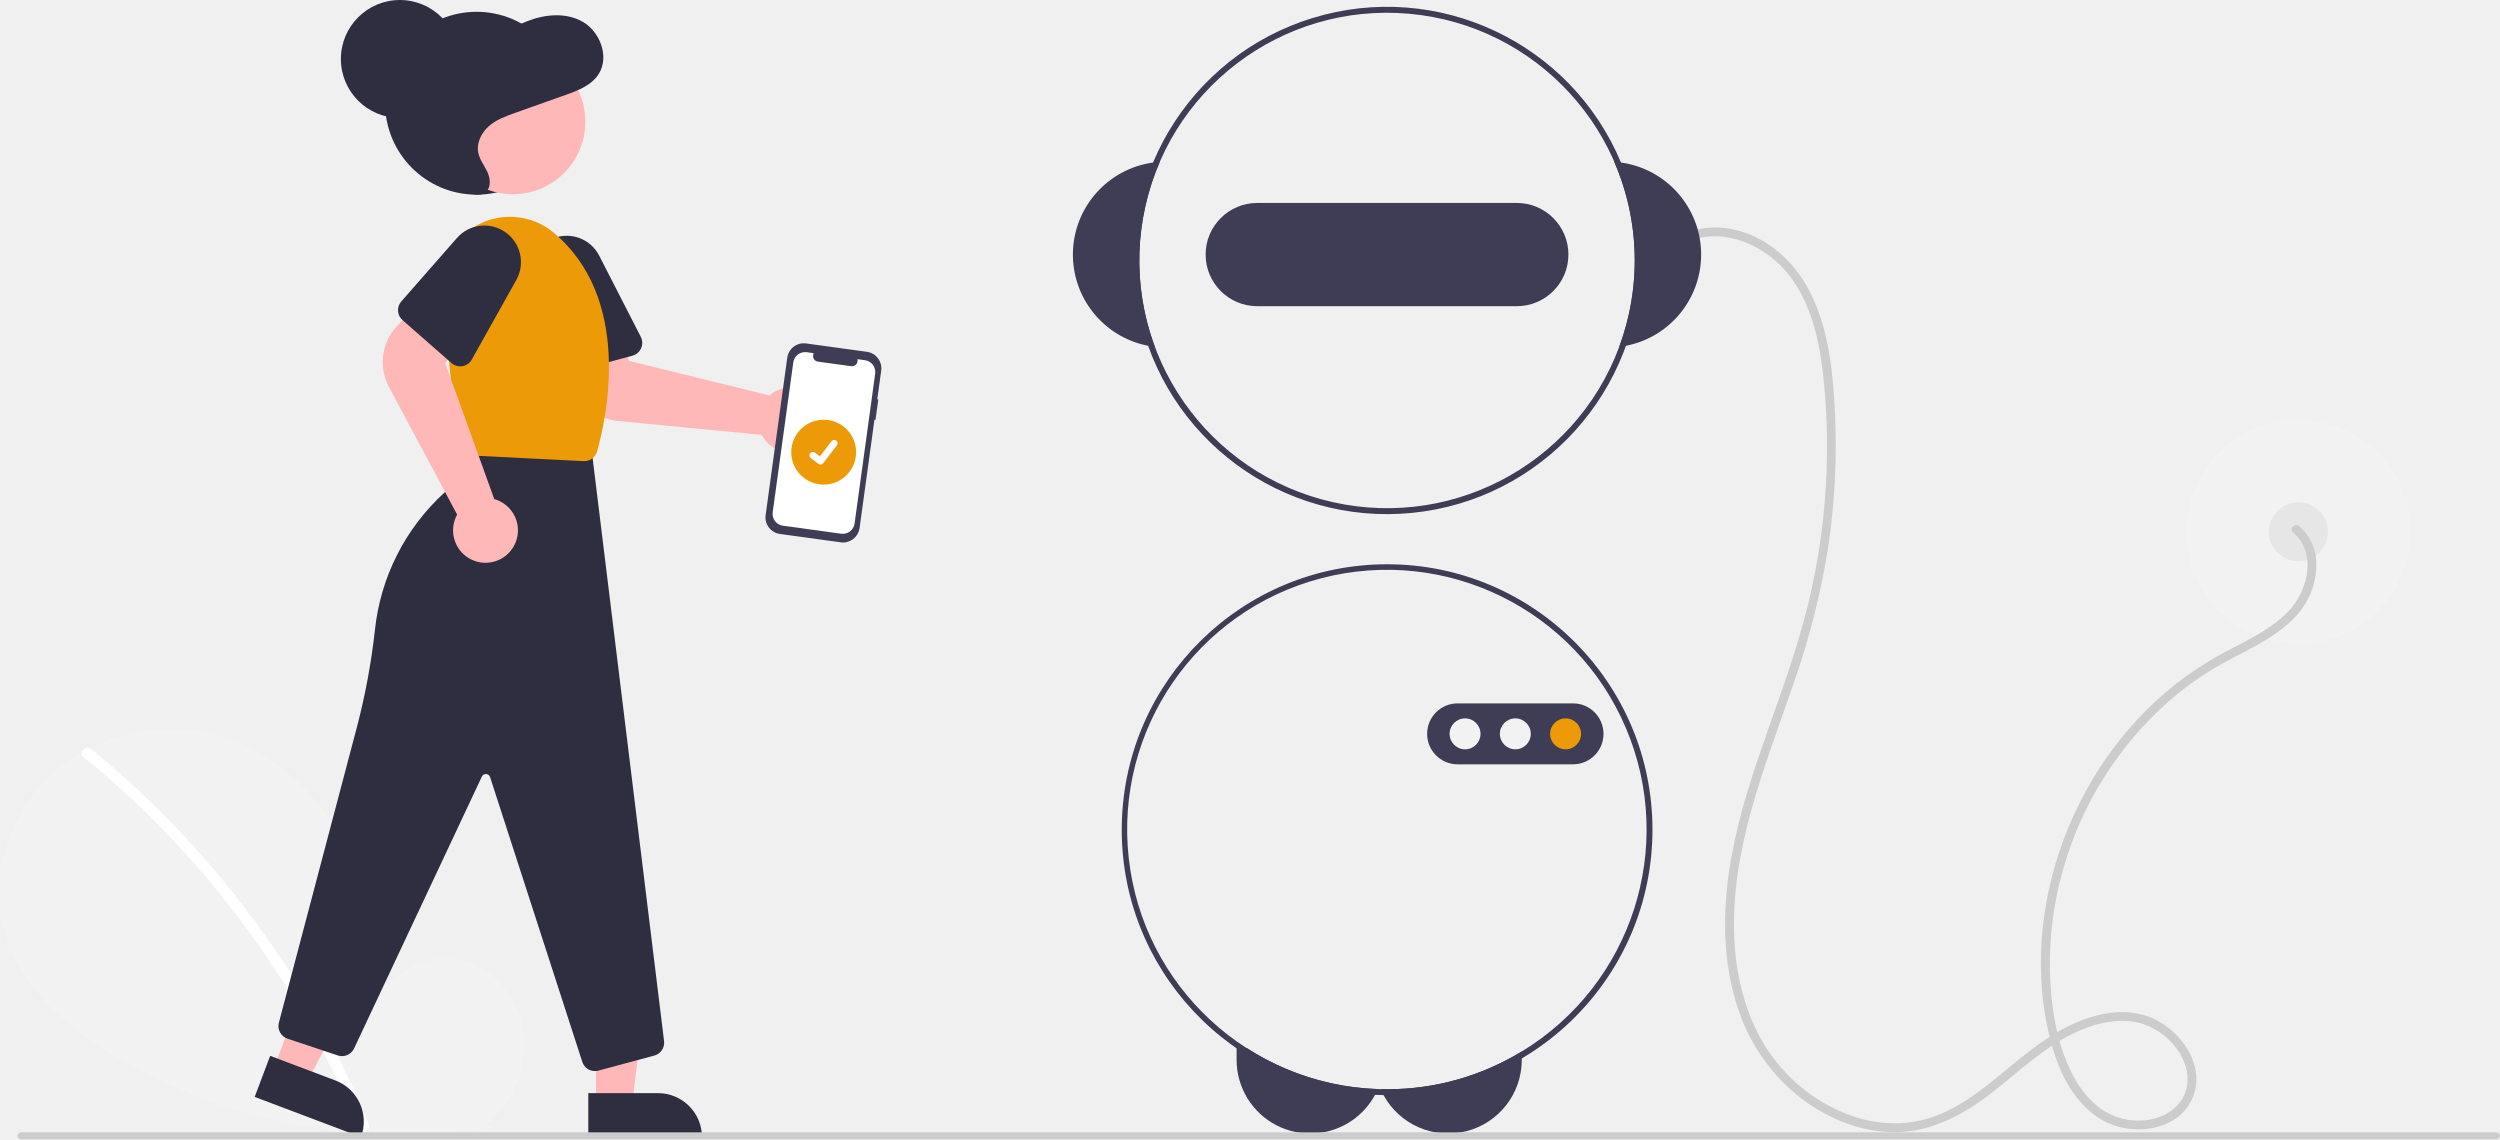
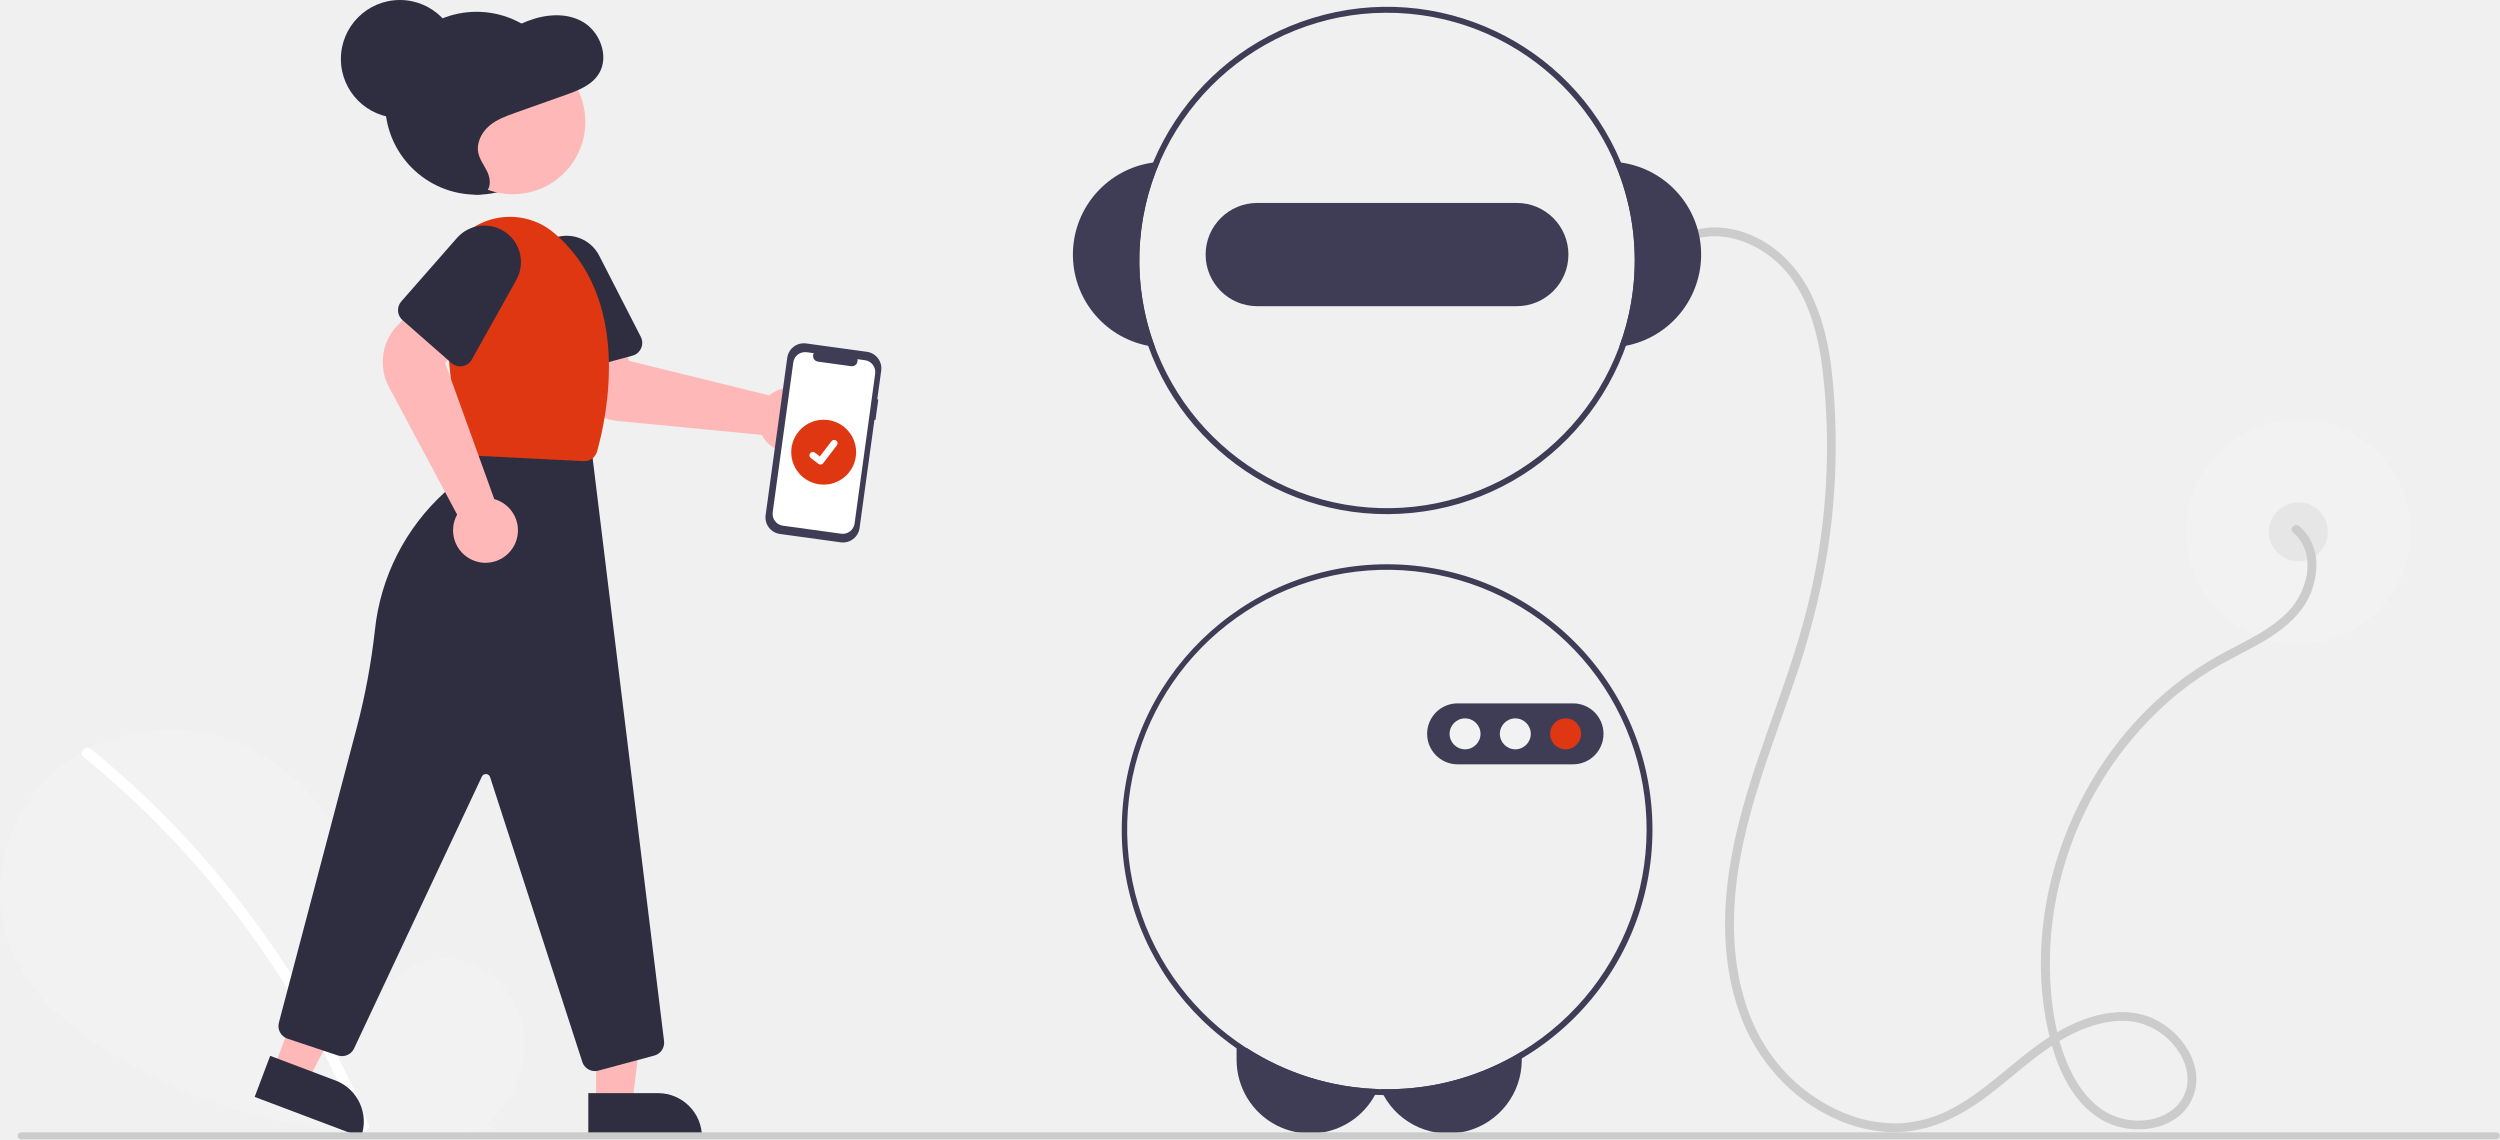
<svg xmlns="http://www.w3.org/2000/svg" data-name="Layer 1" width="847.62" height="386.288" viewBox="0 0 847.62 386.288">
  <circle cx="779.266" cy="180.31" r="38" fill="#f2f2f2" />
  <circle cx="779.266" cy="180.31" r="10" fill="#e6e6e6" />
  <path d="M953.629,437.379c4.212,3.436,5.496,8.853,4.712,14.082a24.452,24.452,0,0,1-8.394,14.681c-5.009,4.452-11.119,7.461-17.014,10.542a123.752,123.752,0,0,0-15.575,9.455c-18.961,13.781-33.285,33.403-41.483,55.3-8.184,21.86-10.38,46.672-4.161,69.327,3.077,11.209,9.302,23.303,20.898,27.521,9.244,3.362,21.864,1.196,26.571-8.33,5.056-10.234-1.998-21.737-11.084-26.818-11.778-6.586-25.847-1.773-36.441,4.893-11.663,7.339-21.039,17.871-33.215,24.448a41.739,41.739,0,0,1-17.844,5.205,44.69,44.69,0,0,1-16.909-2.612,57.273,57.273,0,0,1-27.662-21.471c-7.734-11.243-11.196-25.025-11.828-38.525-1.413-30.206,10.52-58.465,20.094-86.477a264.211,264.211,0,0,0,11.519-44.86,232.406,232.406,0,0,0,2.545-46.388c-.634-13.714-1.986-28.054-8.039-40.579-5.322-11.013-15.049-20.027-27.346-22.3a27.277,27.277,0,0,0-16.439,1.888c-1.754.8-.231,3.387,1.514,2.59,10.883-4.965,23.746-.134,31.784,7.882,9.386,9.361,12.833,23.184,14.364,35.939a225.589,225.589,0,0,1-7.968,89.993c-8.347,28.352-21.476,55.521-24.506,85.226-1.382,13.555-.672,27.567,3.66,40.565a63.359,63.359,0,0,0,20.078,29.566c8.842,7.148,19.72,12.019,31.171,12.561,12.854.609,24.127-5.122,34.1-12.745,10.681-8.165,20.509-18.239,33.447-22.817,5.899-2.087,12.617-3.061,18.673-1.052a23.43,23.43,0,0,1,12.452,10.012c2.63,4.374,3.601,9.842,1.2,14.541-2.257,4.418-6.662,6.973-11.431,7.847a22.18,22.18,0,0,1-14.724-2.502c-5.224-2.984-9.047-7.991-11.725-13.281-5.34-10.55-7.135-23.107-7.407-34.817a115.287,115.287,0,0,1,4.348-33.853,119.456,119.456,0,0,1,36.089-57.529,105.961,105.961,0,0,1,13.974-10.289c5.38-3.316,11.123-5.966,16.607-9.094,5.397-3.079,10.715-6.757,14.432-11.823a25.435,25.435,0,0,0,4.887-14.951,16.766,16.766,0,0,0-5.804-13.072c-1.484-1.211-3.619.9-2.121,2.121Z" transform="translate(-176.1901 -256.856)" fill="#ccc" />
  <path d="M598.876,612.166a87.339,87.339,0,0,0,44.47,13.94,20.85,20.85,0,0,1-.95,1.96,25.067,25.067,0,0,1-7.6,8.55,24.969,24.969,0,0,1-39.34-20.42v-4.03Z" transform="translate(-176.1901 -256.856)" fill="#3f3d56" />
  <path d="M692.146,613.346v2.85a24.961,24.961,0,0,1-46.88,11.95,20.848,20.848,0,0,1-.99-2.01c.73.02,1.45.03,2.18.03A87.467,87.467,0,0,0,692.146,613.346Z" transform="translate(-176.1901 -256.856)" fill="#3f3d56" />
  <path d="M725.786,311.966c-.75-.11-1.51-.18-2.27-.23a83.981,83.981,0,0,1,1.67,62.71c.76-.09,1.51-.21,2.26-.35a31.502,31.502,0,0,0-1.66-62.13Z" transform="translate(-176.1901 -256.856)" fill="#3f3d56" />
  <path d="M569.396,311.736c-.76.05-1.52.12-2.27.23a31.502,31.502,0,0,0-1.66,62.13c.75.14,1.5.26,2.26.35a83.981,83.981,0,0,1,1.67-62.71Z" transform="translate(-176.1901 -256.856)" fill="#3f3d56" />
  <path d="M725.786,311.966a85.997,85.997,0,1,0,6.67,33.2A86.115,86.115,0,0,0,725.786,311.966Zm-.6,62.48a83.981,83.981,0,1,1,5.27-29.28A84.122,84.122,0,0,1,725.186,374.446Z" transform="translate(-176.1901 -256.856)" fill="#3f3d56" />
  <path d="M690.456,325.666h-88a17.5,17.5,0,0,0,0,35h88a17.5,17.5,0,0,0,0-35Z" transform="translate(-176.1901 -256.856)" fill="#3f3d56" />
  <path d="M646.456,448.166a89.997,89.997,0,0,0-4.06,179.9c.95.05,1.91.08,2.87.08.4.02.79.02,1.19.02a90,90,0,0,0,0-180Zm45.69,165.18a87.467,87.467,0,0,1-45.69,12.82c-.73,0-1.45-.01-2.18-.03q-.465,0-.93-.03a88.051,88.051,0,1,1,48.8-12.76Z" transform="translate(-176.1901 -256.856)" fill="#3f3d56" />
  <path d="M709.623,515.999h-39.334a10.334,10.334,0,0,1,0-20.667h39.334a10.334,10.334,0,0,1,0,20.667Z" transform="translate(-176.1901 -256.856)" fill="#3f3d56" />
  <circle cx="496.722" cy="248.81" r="5.244" fill="#f2f2f2" />
  <circle cx="513.766" cy="248.81" r="5.244" fill="#f2f2f2" />
-   <circle cx="530.811" cy="248.81" r="5.244" fill="#ed9a09" />
+   <circle cx="530.811" cy="248.81" r="5.244" fill="#de3712" />
  <path d="M340.816,638.554c8.993-7.599,14.455-19.602,13.022-31.288s-10.305-22.428-21.813-24.91-24.628,4.388-28.123,15.63c-1.924-21.674-4.141-44.257-15.664-62.715-10.434-16.713-28.507-28.672-48.093-30.811s-40.208,5.941-52.424,21.4-15.206,37.934-6.651,55.682c6.302,13.075,17.914,22.805,30.079,30.721,38.813,25.255,86.96,33.788,132.772,27.046Z" transform="translate(-176.1901 -256.856)" fill="#f2f2f2" />
  <path d="M207.089,510.848a317.625,317.625,0,0,1,44.264,43.954,322.163,322.163,0,0,1,34.908,51.663,320.844,320.844,0,0,1,14.948,31.651c.898,2.2-2.675,3.158-3.562.982A315.276,315.276,0,0,0,268.839,584.593a317.26,317.26,0,0,0-38.636-47.729A316.501,316.501,0,0,0,204.477,513.46c-1.844-1.502.783-4.102,2.612-2.612Z" transform="translate(-176.1901 -256.856)" fill="#fff" />
  <circle cx="161.576" cy="35" r="31" fill="#2f2e41" />
  <path d="M453.384,405.367a10.778,10.778,0,0,1-2.149,2.373,11.002,11.002,0,0,1-16.227-2.498,10.24,10.24,0,0,1-.537-.938l-48.85-4.713a18.013,18.013,0,0,1-15.887-14.5l-2.773-14.617,19.064-2.966,3.421,11.709,47.628,11.699a10.49,10.49,0,0,1,1.17-.89,11.003,11.003,0,0,1,15.139,15.341Z" transform="translate(-176.1901 -256.856)" fill="#ffb8b8" />
  <path d="M390.618,377.45l-21.296,5.753a4.505,4.505,0,0,1-5.518-3.171l-7.459-27.612a12.399,12.399,0,0,1,23.004-8.888l14.1,27.521A4.5,4.5,0,0,1,390.618,377.45Z" transform="translate(-176.1901 -256.856)" fill="#2f2e41" />
  <polygon points="202.092 374.133 214.351 374.133 220.184 326.845 202.089 326.846 202.092 374.133" fill="#ffb8b8" />
  <path d="M375.655,627.486h38.531a0,0,0,0,1,0,0v14.887a0,0,0,0,1,0,0H390.542a14.887,14.887,0,0,1-14.887-14.887v0A0,0,0,0,1,375.655,627.486Z" transform="translate(613.6792 1012.984) rotate(179.9974)" fill="#2f2e41" />
  <polygon points="92.822 362.185 104.292 366.515 126.454 324.337 109.526 317.946 92.822 362.185" fill="#ffb8b8" />
  <path d="M263.921,621.161h38.531a0,0,0,0,1,0,0v14.887a0,0,0,0,1,0,0H278.808a14.887,14.887,0,0,1-14.887-14.887v0A0,0,0,0,1,263.921,621.161Z" transform="translate(149.8827 1059.861) rotate(-159.3148)" fill="#2f2e41" />
  <path d="M377.895,620.005a4.497,4.497,0,0,1-4.276-3.114L342.351,520.327a1.5,1.5,0,0,0-2.785-.177l-43.334,92.201a4.504,4.504,0,0,1-5.495,2.355L273.669,609.017a4.509,4.509,0,0,1-2.928-5.418l26.544-100.547a229.082,229.082,0,0,0,6.003-32.427,73.51,73.51,0,0,1,23.717-46.877,34.205,34.205,0,0,0,10.766-20.463l.072-.503,38.874,6.138,24.624,200.929a4.52,4.52,0,0,1-3.297,4.892l-18.974,5.108A4.48,4.48,0,0,1,377.895,620.005Z" transform="translate(-176.1901 -256.856)" fill="#2f2e41" />
  <circle cx="173.891" cy="41.291" r="24.561" fill="#ffb8b8" />
-   <path d="M374.301,413.205c-.077,0-.154-.002-.231-.006L335.534,411.272a4.475,4.475,0,0,1-4.252-4.035l-5.264-51.328a23.172,23.172,0,0,1,29.324-24.67h0a22.474,22.474,0,0,1,8.246,4.242c27.108,22.262,18.367,62.598,15.043,74.43A4.482,4.482,0,0,1,374.301,413.205Z" transform="translate(-176.1901 -256.856)" fill="#ed9a09" />
+   <path d="M374.301,413.205c-.077,0-.154-.002-.231-.006L335.534,411.272a4.475,4.475,0,0,1-4.252-4.035l-5.264-51.328a23.172,23.172,0,0,1,29.324-24.67h0a22.474,22.474,0,0,1,8.246,4.242c27.108,22.262,18.367,62.598,15.043,74.43A4.482,4.482,0,0,1,374.301,413.205Z" transform="translate(-176.1901 -256.856)" fill="#de3712" />
  <path d="M340.776,447.67a10.778,10.778,0,0,1-3.166-.475,11.002,11.002,0,0,1-6.909-14.894,10.238,10.238,0,0,1,.483-.967l-23.135-43.281a18.013,18.013,0,0,1,3.272-21.259l10.634-10.405,13.03,14.229-7.853,9.334,16.642,46.134a10.492,10.492,0,0,1,1.389.481,11.003,11.003,0,0,1-4.387,21.102Z" transform="translate(-176.1901 -256.856)" fill="#ffb8b8" />
  <path d="M329.252,379.95l-16.586-14.544a4.505,4.505,0,0,1-.417-6.35l18.857-21.505a12.399,12.399,0,0,1,20.142,14.229L336.145,378.764a4.5,4.5,0,0,1-6.894,1.186Z" transform="translate(-176.1901 -256.856)" fill="#2f2e41" />
  <path d="M334.277,322.005c2.241.795,4.988,1.495,6.752-.153,1.722-1.609,1.408-4.551.394-6.718s-2.587-4.096-3.069-6.456c-.691-3.381,1.096-6.894,3.647-9.098s5.762-3.362,8.896-4.477l17.193-6.112c4.256-1.513,8.842-3.29,11.223-7.271,3.446-5.761.296-13.995-5.357-17.356s-12.792-2.735-18.891-.372c-3.373,1.307-6.582,3.109-10.07,4.029-6.884,1.816-14.712.187-20.761,4.068-5.266,3.379-7.709,10.273-7.531,16.724s2.553,12.595,5.058,18.494c1.491,3.51,3.083,7.06,5.607,9.852s6.173,4.745,9.817,4.231Z" transform="translate(-176.1901 -256.856)" fill="#2f2e41" />
  <circle cx="135.576" cy="20" r="20" fill="#2f2e41" />
-   <path id="a5b0fbf6-85a2-48e8-ad40-c81376cd9893-101" data-name="Path 22" d="M473.978,392.306l-.355-.049,1.337-9.723a5.68,5.68,0,0,0-4.854-6.401l-20.6-2.832a5.68,5.68,0,0,0-6.401,4.854l-7.332,53.34a5.68,5.68,0,0,0,4.854,6.401l20.6,2.832a5.68,5.68,0,0,0,6.401-4.854L472.672,399.178l.355.049Z" transform="translate(-176.1901 -256.856)" fill="#3f3d56" />
-   <path id="a5d1dbd7-b3f0-4599-af89-34309e57a462-102" data-name="Path 23" d="M469.459,378.986l-2.565-.353a1.922,1.922,0,0,1-2.124,2.381l-11.256-1.547a1.922,1.922,0,0,1-1.403-2.866l-2.395-.329a4.046,4.046,0,0,0-4.56,3.458L438.172,430.534a4.046,4.046,0,0,0,3.458,4.56l19.743,2.714a4.046,4.046,0,0,0,4.56-3.458h0l6.984-50.804a4.046,4.046,0,0,0-3.458-4.559Z" transform="translate(-176.1901 -256.856)" fill="#fff" />
-   <circle cx="279.266" cy="153.31" r="11" fill="#ed9a09" />
+   <path id="a5b0fbf6-85a2-48e8-ad40-c81376cd9893-245" data-name="Path 22" d="M473.978,392.306l-.355-.049,1.337-9.723a5.68,5.68,0,0,0-4.854-6.401l-20.6-2.832a5.68,5.68,0,0,0-6.401,4.854l-7.332,53.34a5.68,5.68,0,0,0,4.854,6.401l20.6,2.832a5.68,5.68,0,0,0,6.401-4.854L472.672,399.178l.355.049Z" transform="translate(-176.1901 -256.856)" fill="#3f3d56" />
+   <path id="a5d1dbd7-b3f0-4599-af89-34309e57a462-246" data-name="Path 23" d="M469.459,378.986l-2.565-.353a1.922,1.922,0,0,1-2.124,2.381l-11.256-1.547a1.922,1.922,0,0,1-1.403-2.866l-2.395-.329a4.046,4.046,0,0,0-4.56,3.458L438.172,430.534a4.046,4.046,0,0,0,3.458,4.56l19.743,2.714a4.046,4.046,0,0,0,4.56-3.458h0l6.984-50.804a4.046,4.046,0,0,0-3.458-4.559Z" transform="translate(-176.1901 -256.856)" fill="#fff" />
+   <circle cx="279.266" cy="153.31" r="11" fill="#de3712" />
  <path d="M454.366,414.362a1.141,1.141,0,0,1-.686-.228l-.012-.009-2.585-1.979a1.148,1.148,0,1,1,1.397-1.823l1.674,1.284,3.957-5.16a1.148,1.148,0,0,1,1.61-.213l-.025.033.025-.033a1.15,1.15,0,0,1,.213,1.61l-4.654,6.07A1.149,1.149,0,0,1,454.366,414.362Z" transform="translate(-176.1901 -256.856)" fill="#fff" />
  <path d="M1022.619,643.144h-839.294a1.191,1.191,0,0,1,0-2.381h839.294a1.191,1.191,0,0,1,0,2.381Z" transform="translate(-176.1901 -256.856)" fill="#ccc" />
</svg>
